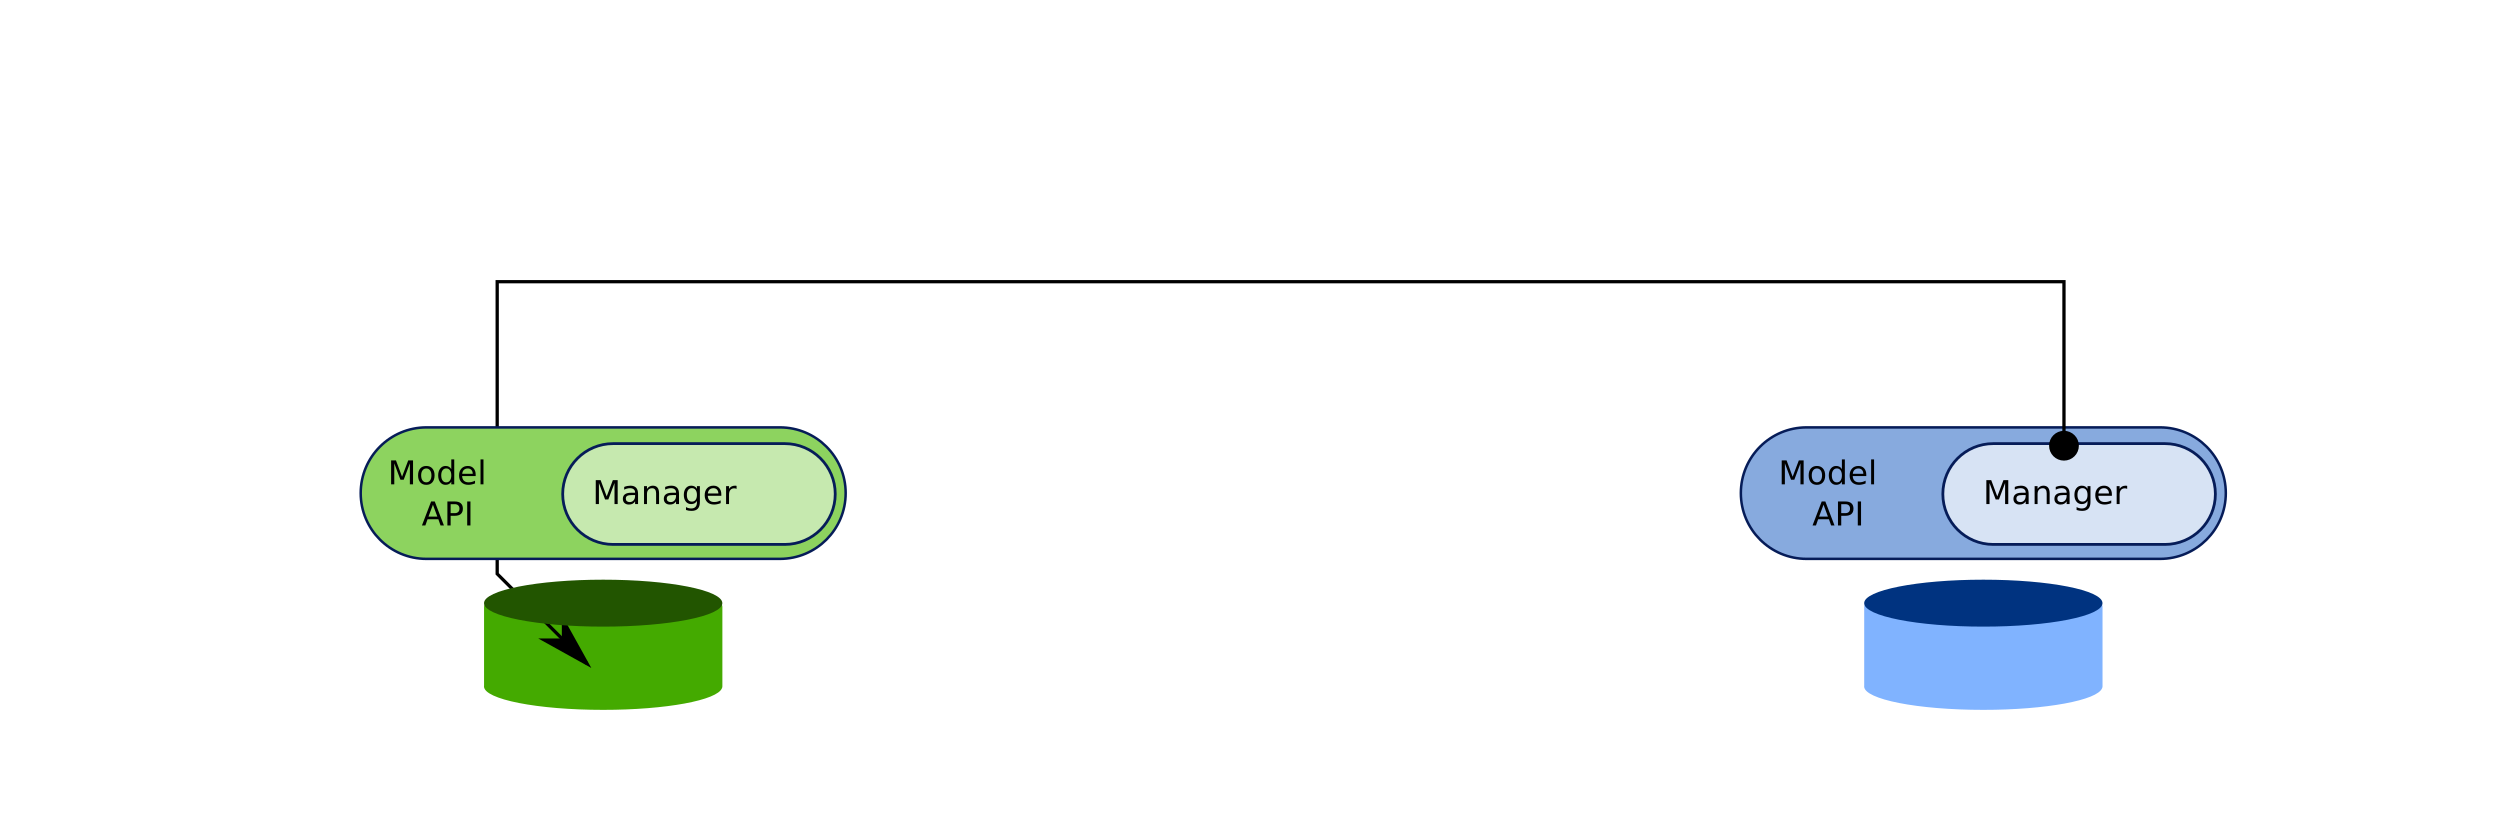
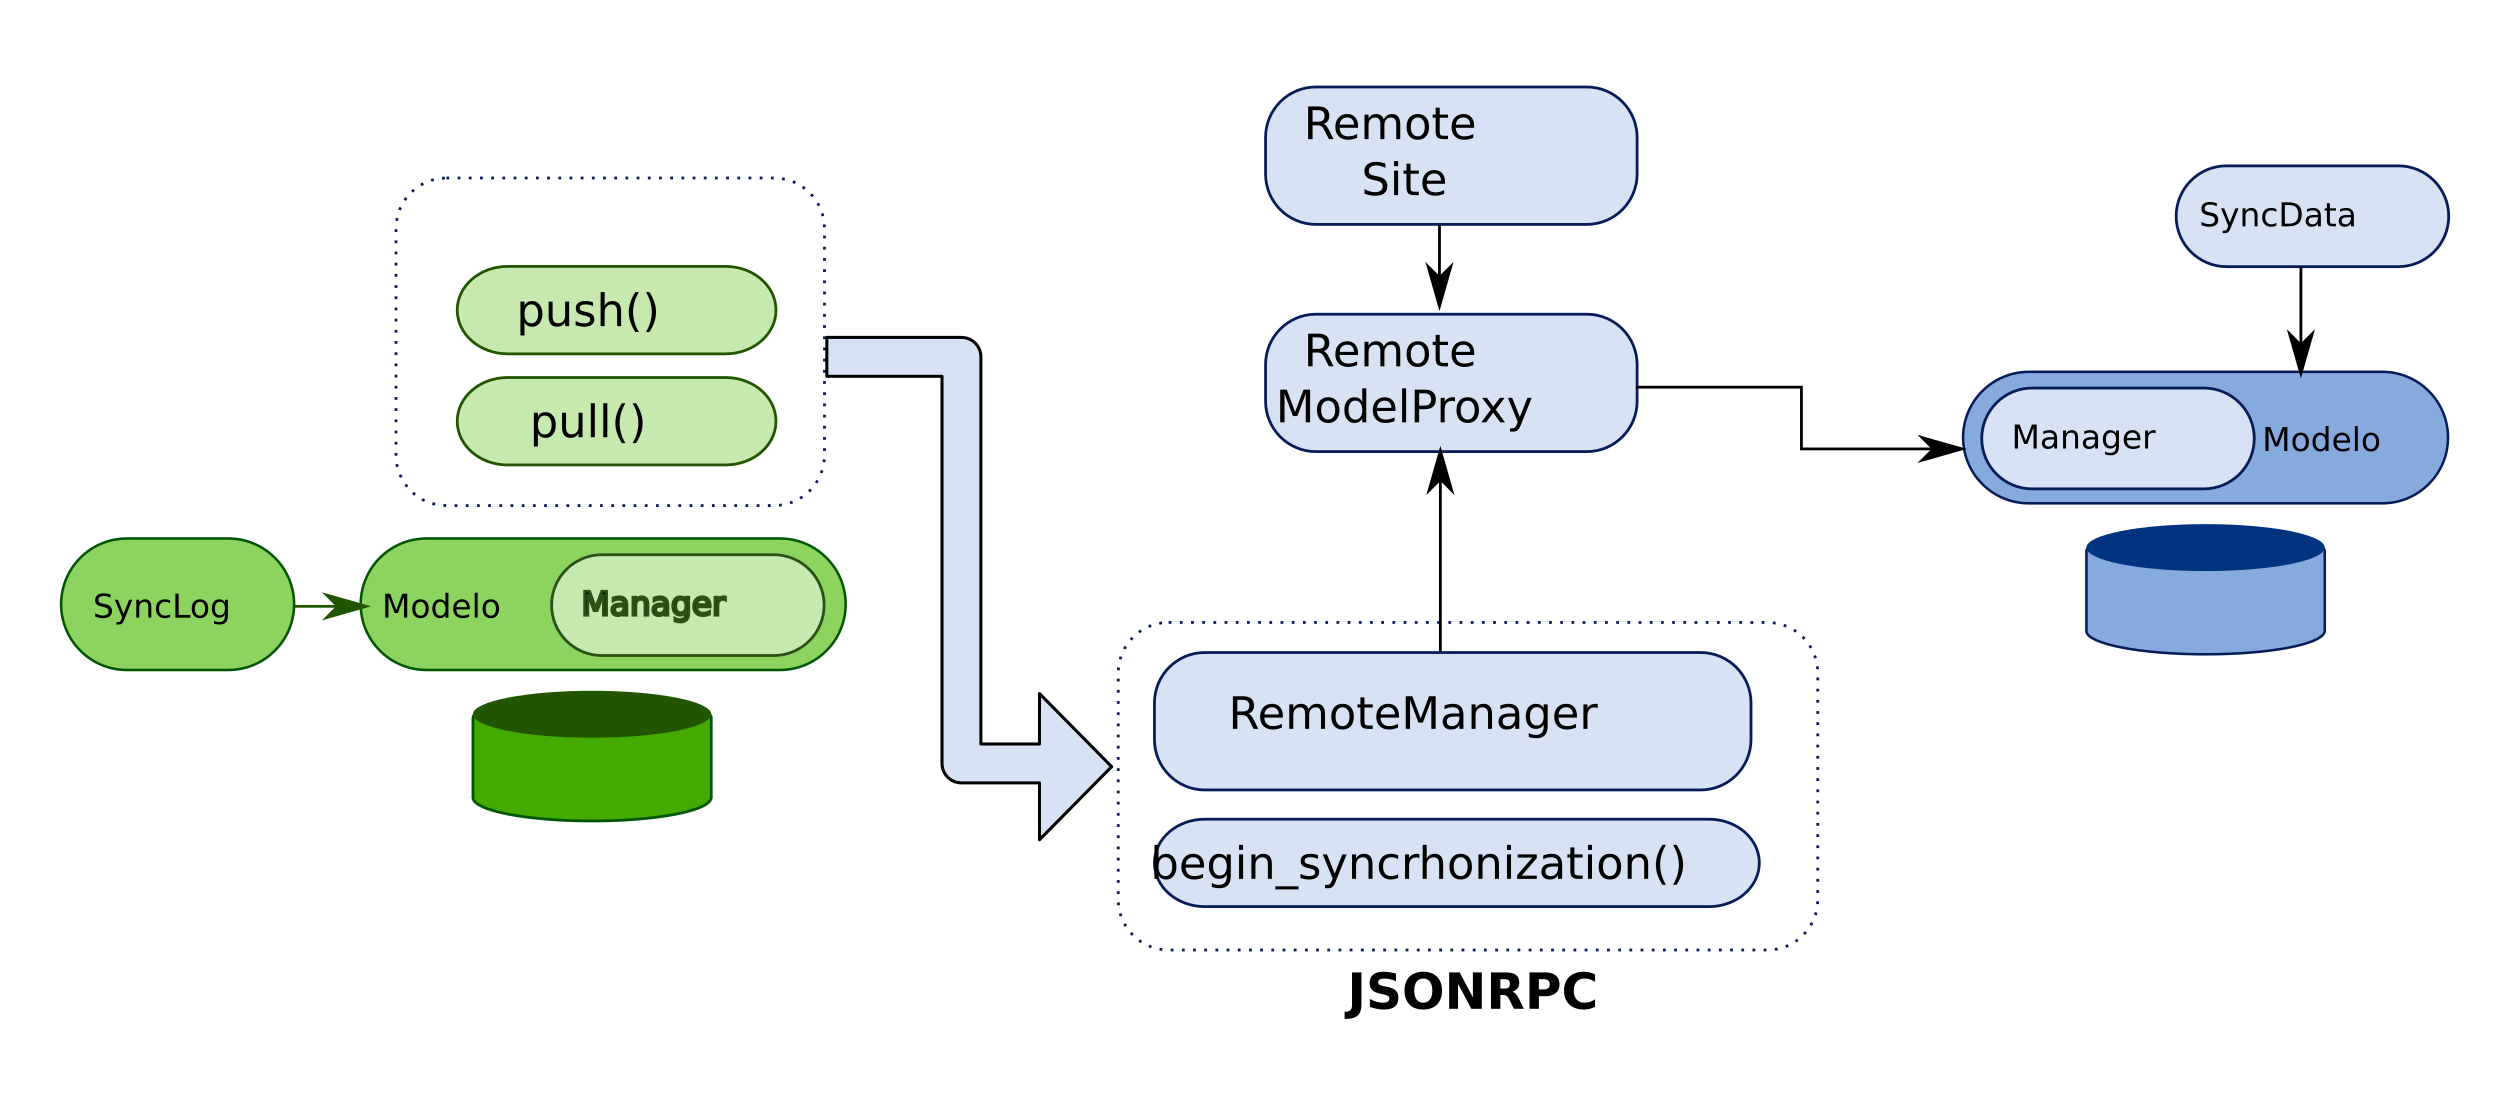
- <svg xmlns="http://www.w3.org/2000/svg" width="900" height="300" id="svg2" version="1.0">
+ <svg xmlns="http://www.w3.org/2000/svg" width="900" height="400" id="svg2" version="1.0">
  <defs id="defs4">
-     <marker orient="auto" refY="0" refX="0" id="Arrow1Lend" style="overflow:visible">
-       <path id="path3836" d="M 0,0 L 5,-5 L -12.5,0 L 5,5 L 0,0 z" style="fill-rule:evenodd;stroke:#000000;stroke-width:1pt;marker-start:none" transform="matrix(-0.8,0,0,-0.8,-10,0)" />
+     <marker style="overflow:visible" id="Arrow1Lend" refX="0" refY="0" orient="auto">
+       <path transform="matrix(-0.8,0,0,-0.8,-10,0)" style="fill-rule:evenodd;stroke:#000000;stroke-width:1pt;marker-start:none" d="M 0,0 L 5,-5 L -12.5,0 L 5,5 L 0,0 z" id="path3836" />
    </marker>
-     <marker orient="auto" refY="0" refX="0" id="DotL" style="overflow:visible">
-       <path id="path3895" d="M -2.5,-1 C -2.5,1.76 -4.74,4 -7.5,4 C -10.26,4 -12.5,1.76 -12.5,-1 C -12.5,-3.76 -10.26,-6 -7.5,-6 C -4.74,-6 -2.5,-3.76 -2.5,-1 z" style="fill-rule:evenodd;stroke:#000000;stroke-width:1pt;marker-start:none;marker-end:none" transform="matrix(0.8,0,0,0.8,5.92,0.8)" />
+     <marker style="overflow:visible" id="DotL" refX="0" refY="0" orient="auto">
+       <path transform="matrix(0.8,0,0,0.8,5.92,0.8)" style="fill-rule:evenodd;stroke:#000000;stroke-width:1pt;marker-start:none;marker-end:none" d="M -2.5,-1 C -2.5,1.76 -4.74,4 -7.5,4 C -10.26,4 -12.5,1.76 -12.5,-1 C -12.5,-3.76 -10.26,-6 -7.5,-6 C -4.74,-6 -2.5,-3.76 -2.5,-1 z" id="path3895" />
+     </marker>
+     <marker style="overflow:visible" id="Arrow1Lendi" refX="0" refY="0" orient="auto">
+       <path transform="matrix(-0.8,0,0,-0.8,-10,0)" style="fill:#225500;fill-rule:evenodd;stroke:#225500;stroke-width:1pt;marker-start:none" d="M 0,0 L 5,-5 L -12.5,0 L 5,5 L 0,0 z" id="path8818" />
    </marker>
  </defs>
  <g id="layer1">
-     <path id="path2992" d="M 175.121,217.269 C 174.646,217.269 174.259,217.802 174.259,218.458 L 174.259,246.837 C 174.246,246.925 174.233,247.012 174.233,247.101 C 174.233,251.766 193.452,255.552 217.131,255.552 C 239.76,255.552 258.314,252.091 259.916,247.713 C 259.922,247.701 259.928,247.69 259.933,247.677 C 260.015,247.496 260.055,247.283 260.055,247.053 L 260.055,218.458 C 260.055,217.802 259.677,217.269 259.202,217.269 L 175.121,217.269 z" style="opacity:1;fill:#44aa00;fill-opacity:1;fill-rule:nonzero;stroke:none;stroke-width:1px;stroke-linecap:butt;stroke-linejoin:miter;marker:none;marker-start:none;marker-mid:none;marker-end:none;stroke-miterlimit:4;stroke-dasharray:none;stroke-dashoffset:0;stroke-opacity:1;visibility:visible;display:inline;overflow:visible;enable-background:accumulate" />
-     <path style="opacity:1;fill:#80b3ff;fill-opacity:1;fill-rule:nonzero;stroke:none;stroke-width:1px;stroke-linecap:butt;stroke-linejoin:miter;marker:none;marker-start:none;marker-mid:none;marker-end:none;stroke-miterlimit:4;stroke-dasharray:none;stroke-dashoffset:0;stroke-opacity:1;visibility:visible;display:inline;overflow:visible;enable-background:accumulate" d="M 671.976,217.269 C 671.501,217.269 671.113,217.802 671.113,218.458 L 671.113,246.837 C 671.1,246.925 671.088,247.012 671.088,247.101 C 671.088,251.766 690.306,255.552 713.985,255.552 C 736.614,255.552 755.168,252.091 756.77,247.713 C 756.776,247.701 756.782,247.69 756.787,247.677 C 756.869,247.496 756.91,247.283 756.91,247.053 L 756.91,218.458 C 756.91,217.802 756.531,217.269 756.056,217.269 L 671.976,217.269 z" id="path3040" />
-     <path style="opacity:1;fill:#003380;fill-opacity:1;fill-rule:nonzero;stroke:none;stroke-width:1px;stroke-linecap:butt;stroke-linejoin:miter;marker:none;marker-start:none;marker-mid:none;marker-end:none;stroke-miterlimit:4;stroke-dasharray:none;stroke-dashoffset:0;stroke-opacity:1;visibility:visible;display:inline;overflow:visible;enable-background:accumulate" id="path3042" d="M 683,684 A 154,22 0 1 1 375,684 A 154,22 0 1 1 683,684 z" transform="matrix(0.2785573,0,0,0.3841491,566.6416,-45.62102)" />
-     <rect ry="23.668" y="153.859" x="626.706" height="47.336" width="174.585" id="rect3044" style="font-weight:normal;opacity:1;fill:#87aade;fill-opacity:1;fill-rule:evenodd;stroke:#061c58;stroke-width:0.911;stroke-linecap:butt;stroke-linejoin:miter;marker:none;marker-start:none;marker-mid:none;marker-end:none;stroke-miterlimit:4;stroke-dasharray:none;stroke-dashoffset:0;stroke-opacity:1;visibility:visible;display:inline;overflow:visible;enable-background:accumulate;-inkscape-font-specification:Sans" />
-     <rect ry="18.146" y="159.702" x="699.423" height="36.292" width="98.115" id="rect3046" style="font-weight:normal;opacity:1;fill:#d7e3f4;fill-opacity:1;fill-rule:evenodd;stroke:#061c58;stroke-width:1.007;stroke-linecap:butt;stroke-linejoin:miter;marker:none;marker-start:none;marker-mid:none;marker-end:none;stroke-miterlimit:4;stroke-dasharray:none;stroke-dashoffset:0;stroke-opacity:1;visibility:visible;display:inline;overflow:visible;enable-background:accumulate;-inkscape-font-specification:Sans" />
-     <text id="text3048" y="174.37" x="671.183" style="font-size:11.83px;font-style:normal;font-weight:normal;text-align:center;text-anchor:middle;fill:#000000;fill-opacity:1;stroke:none;stroke-width:1px;stroke-linecap:butt;stroke-linejoin:miter;stroke-opacity:1;font-family:Bitstream Vera Sans;-inkscape-font-specification:Sans" xml:space="preserve">
-       <tspan y="174.37" x="671.183" id="tspan3050">Model</tspan>
-       <tspan id="tspan3052" y="189.158" x="671.183">API</tspan>
+     <path style="opacity:1;fill:#44aa00;fill-opacity:1;fill-rule:nonzero;stroke:#005500;stroke-width:1px;stroke-linecap:butt;stroke-linejoin:miter;marker:none;marker-start:none;marker-mid:none;marker-end:none;stroke-miterlimit:4;stroke-dasharray:none;stroke-dashoffset:0;stroke-opacity:1;visibility:visible;display:inline;overflow:visible;enable-background:accumulate" d="M 171.121,257.269 C 170.646,257.269 170.259,257.802 170.259,258.458 L 170.259,286.837 C 170.246,286.925 170.233,287.012 170.233,287.101 C 170.233,291.766 189.452,295.552 213.131,295.552 C 235.76,295.552 254.314,292.091 255.916,287.713 C 255.922,287.701 255.928,287.69 255.933,287.677 C 256.015,287.496 256.055,287.283 256.055,287.053 L 256.055,258.458 C 256.055,257.802 255.677,257.269 255.202,257.269 L 171.121,257.269 z" id="path2992" />
+     <path id="path3040" d="M 751.976,197.269 C 751.501,197.269 751.113,197.802 751.113,198.458 L 751.113,226.837 C 751.1,226.925 751.088,227.012 751.088,227.101 C 751.088,231.766 770.306,235.552 793.985,235.552 C 816.614,235.552 835.168,232.091 836.77,227.713 C 836.776,227.701 836.782,227.69 836.787,227.677 C 836.869,227.496 836.91,227.283 836.91,227.053 L 836.91,198.458 C 836.91,197.802 836.531,197.269 836.056,197.269 L 751.976,197.269 z" style="opacity:1;fill:#87aade;fill-opacity:1;fill-rule:evenodd;stroke:#061c58;stroke-width:0.911;stroke-linecap:butt;stroke-linejoin:miter;marker:none;marker-start:none;marker-mid:none;marker-end:none;stroke-miterlimit:4;stroke-dasharray:none;stroke-dashoffset:0;stroke-opacity:1;visibility:visible;display:inline;overflow:visible;enable-background:accumulate" />
+     <path transform="matrix(0.2785573,0,0,0.3841491,646.6416,-65.62102)" d="M 683,684 A 154,22 0 1 1 375,684 A 154,22 0 1 1 683,684 z" id="path3042" style="opacity:1;fill:#003380;fill-opacity:1;fill-rule:nonzero;stroke:none;stroke-width:1px;stroke-linecap:butt;stroke-linejoin:miter;marker:none;marker-start:none;marker-mid:none;marker-end:none;stroke-miterlimit:4;stroke-dasharray:none;stroke-dashoffset:0;stroke-opacity:1;visibility:visible;display:inline;overflow:visible;enable-background:accumulate" />
+     <rect rx="23.668" style="font-weight:normal;opacity:1;fill:#87aade;fill-opacity:1;fill-rule:evenodd;stroke:#061c58;stroke-width:0.911;stroke-linecap:butt;stroke-linejoin:miter;marker:none;marker-start:none;marker-mid:none;marker-end:none;stroke-miterlimit:4;stroke-dasharray:none;stroke-dashoffset:0;stroke-opacity:1;visibility:visible;display:inline;overflow:visible;enable-background:accumulate;-inkscape-font-specification:Sans" id="rect3044" width="174.585" height="47.336" x="706.706" y="133.859" ry="23.668" />
+     <text xml:space="preserve" style="font-size:11.83px;font-style:normal;font-weight:normal;text-align:center;text-anchor:middle;fill:#000000;fill-opacity:1;stroke:none;stroke-width:1px;stroke-linecap:butt;stroke-linejoin:miter;stroke-opacity:1;font-family:Bitstream Vera Sans;-inkscape-font-specification:Sans" x="845.183" y="162.37" id="text3048">
+       <tspan x="845.183" y="162.37" id="tspan3052">Modelo</tspan>
    </text>
-     <text xml:space="preserve" style="font-size:11.83px;font-style:normal;font-weight:normal;text-align:center;text-anchor:middle;fill:#000000;fill-opacity:1;stroke:none;stroke-width:1px;stroke-linecap:butt;stroke-linejoin:miter;stroke-opacity:1;font-family:Bitstream Vera Sans;-inkscape-font-specification:Sans" x="749.26" y="181.468" id="text3054">
-       <tspan x="749.26" y="181.468" id="tspan3056">Manager</tspan>
-     </text>
-     <path style="fill:none;fill-rule:evenodd;stroke:#000000;stroke-width:1.183px;stroke-linecap:butt;stroke-linejoin:miter;marker-start:url(#DotL);marker-end:url(#Arrow1Lend);stroke-opacity:1" d="M 743.03,160.363 L 743.03,101.419 L 178.991,101.419 L 178.991,206.579 L 211.256,238.844" id="path3058" />
-     <g id="g5131">
-       <path style="opacity:1;fill:#225500;fill-opacity:1;fill-rule:nonzero;stroke:none;stroke-width:1px;stroke-linecap:butt;stroke-linejoin:miter;marker:none;marker-start:none;marker-mid:none;marker-end:none;stroke-miterlimit:4;stroke-dasharray:none;stroke-dashoffset:0;stroke-opacity:1;visibility:visible;display:inline;overflow:visible;enable-background:accumulate" id="path2994" d="M 683,684 A 154,22 0 1 1 375,684 A 154,22 0 1 1 683,684 z" transform="matrix(0.2785573,0,0,0.3841491,69.78725,-45.62102)" />
-       <rect ry="23.668" y="153.859" x="129.852" height="47.336" width="174.585" id="rect2996" style="font-weight:normal;opacity:1;fill:#8dd35f;fill-opacity:1;fill-rule:evenodd;stroke:#061c58;stroke-width:0.911;stroke-linecap:butt;stroke-linejoin:miter;marker:none;marker-start:none;marker-mid:none;marker-end:none;stroke-miterlimit:4;stroke-dasharray:none;stroke-dashoffset:0;stroke-opacity:1;visibility:visible;display:inline;overflow:visible;enable-background:accumulate;-inkscape-font-specification:Sans" />
-       <rect ry="18.146" y="159.702" x="202.569" height="36.292" width="98.115" id="rect3018" style="font-weight:normal;opacity:1;fill:#c6e9af;fill-opacity:1;fill-rule:evenodd;stroke:#061c58;stroke-width:1.007;stroke-linecap:butt;stroke-linejoin:miter;marker:none;marker-start:none;marker-mid:none;marker-end:none;stroke-miterlimit:4;stroke-dasharray:none;stroke-dashoffset:0;stroke-opacity:1;visibility:visible;display:inline;overflow:visible;enable-background:accumulate;-inkscape-font-specification:Sans" />
-       <text id="text3026" y="174.37" x="174.329" style="font-size:11.83px;font-style:normal;font-weight:normal;text-align:center;text-anchor:middle;fill:#000000;fill-opacity:1;stroke:none;stroke-width:1px;stroke-linecap:butt;stroke-linejoin:miter;stroke-opacity:1;font-family:Bitstream Vera Sans;-inkscape-font-specification:Sans" xml:space="preserve">
-         <tspan y="174.37" x="174.329" id="tspan3028">Model</tspan>
-         <tspan id="tspan3030" y="189.158" x="174.329">API</tspan>
-       </text>
-       <text xml:space="preserve" style="font-size:11.83px;font-style:normal;font-weight:normal;text-align:center;text-anchor:middle;fill:#000000;fill-opacity:1;stroke:none;stroke-width:1px;stroke-linecap:butt;stroke-linejoin:miter;stroke-opacity:1;font-family:Bitstream Vera Sans;-inkscape-font-specification:Sans" x="252.405" y="181.468" id="text3032">
-         <tspan x="252.405" y="181.468" id="tspan3036">Manager</tspan>
+     <g transform="translate(14,-20)" id="g7726">
+       <rect rx="18.146" ry="18.146" y="159.702" x="699.423" height="36.292" width="98.115" id="rect3046" style="font-weight:normal;opacity:1;fill:#d7e3f4;fill-opacity:1;fill-rule:evenodd;stroke:#061c58;stroke-width:1.007;stroke-linecap:butt;stroke-linejoin:miter;marker:none;marker-start:none;marker-mid:none;marker-end:none;stroke-miterlimit:4;stroke-dasharray:none;stroke-dashoffset:0;stroke-opacity:1;visibility:visible;display:inline;overflow:visible;enable-background:accumulate;-inkscape-font-specification:Sans" />
+       <text xml:space="preserve" style="font-size:11.83px;font-style:normal;font-weight:normal;text-align:center;text-anchor:middle;fill:#000000;fill-opacity:1;stroke:none;stroke-width:1px;stroke-linecap:butt;stroke-linejoin:miter;stroke-opacity:1;font-family:Bitstream Vera Sans;-inkscape-font-specification:Sans" x="749.26" y="181.468" id="text3054">
+         <tspan x="749.26" y="181.468" id="tspan3056">Manager</tspan>
      </text>
    </g>
+     <path style="fill:#225500;fill-opacity:1;fill-rule:nonzero;stroke:none;stroke-width:1px;stroke-linecap:butt;stroke-linejoin:miter;marker:none;marker-start:none;marker-mid:none;marker-end:none;stroke-miterlimit:4;stroke-dasharray:none;stroke-dashoffset:0;stroke-opacity:1;visibility:visible;display:inline;overflow:visible;enable-background:accumulate" id="path2994" d="M 683,684 A 154,22 0 1 1 375,684 A 154,22 0 1 1 683,684 z" transform="matrix(0.2785573,0,0,0.3841491,65.78725,-5.621024)" />
+     <rect rx="23.668" ry="23.668" y="193.859" x="129.852" height="47.336" width="174.585" id="rect2996" style="font-weight:normal;fill:#8dd35f;fill-opacity:1;fill-rule:evenodd;stroke:#005500;stroke-width:0.911;stroke-linecap:butt;stroke-linejoin:miter;marker:none;marker-start:none;marker-mid:none;marker-end:none;stroke-miterlimit:4;stroke-dasharray:none;stroke-dashoffset:0;stroke-opacity:1;visibility:visible;display:inline;overflow:visible;enable-background:accumulate;-inkscape-font-specification:Sans" />
+     <text id="text3026" y="222.37" x="168.329" style="font-size:11.83px;font-style:normal;font-weight:normal;text-align:center;text-anchor:middle;fill:#000000;fill-opacity:1;stroke:none;stroke-width:1px;stroke-linecap:butt;stroke-linejoin:miter;stroke-opacity:1;font-family:Bitstream Vera Sans;-inkscape-font-specification:Sans" xml:space="preserve">
+       <tspan id="tspan3030" y="222.37" x="168.329">Modelo</tspan>
+     </text>
+     <g style="stroke:#2d5016" transform="translate(-4,40)" id="g7731">
+       <rect rx="18.146" style="font-weight:normal;fill:#c6e9af;fill-opacity:1;fill-rule:evenodd;stroke:#2d5016;stroke-width:1.007;stroke-linecap:butt;stroke-linejoin:miter;marker:none;marker-start:none;marker-mid:none;marker-end:none;stroke-miterlimit:4;stroke-dasharray:none;stroke-dashoffset:0;stroke-opacity:1;visibility:visible;display:inline;overflow:visible;enable-background:accumulate;-inkscape-font-specification:Sans" id="rect3018" width="98.115" height="36.292" x="202.569" y="159.702" ry="18.146" />
+       <text id="text3032" y="181.468" x="252.405" style="font-size:11.83px;font-style:normal;font-weight:normal;text-align:center;text-anchor:middle;fill:#000000;fill-opacity:1;stroke:#2d5016;stroke-width:1px;stroke-linecap:butt;stroke-linejoin:miter;stroke-opacity:1;font-family:Bitstream Vera Sans;-inkscape-font-specification:Sans" xml:space="preserve">
+         <tspan id="tspan3036" y="181.468" x="252.405">Manager</tspan>
+       </text>
+     </g>
+     <rect style="font-weight:normal;fill:#8dd35f;fill-opacity:1;fill-rule:evenodd;stroke:#005500;stroke-width:0.911;stroke-linecap:butt;stroke-linejoin:miter;marker:none;marker-start:none;marker-mid:none;marker-end:none;stroke-miterlimit:4;stroke-dasharray:none;stroke-dashoffset:0;stroke-opacity:1;visibility:visible;display:inline;overflow:visible;enable-background:accumulate;-inkscape-font-specification:Sans" id="rect7760" width="83.871" height="47.336" x="-105.877" y="193.859" ry="23.668" rx="23.668" transform="scale(-1,1)" />
+     <text xml:space="preserve" style="font-size:11.83px;font-style:normal;font-weight:normal;text-align:center;text-anchor:middle;fill:#000000;fill-opacity:1;stroke:none;stroke-width:1px;stroke-linecap:butt;stroke-linejoin:miter;stroke-opacity:1;font-family:Bitstream Vera Sans;-inkscape-font-specification:Sans" x="67.695" y="222.37" id="text7762">
+       <tspan x="67.695" y="222.37" id="tspan7764">SyncLog</tspan>
+     </text>
+     <path id="path7766" d="M 105.667,218.277 L 131.678,218.277" style="fill:#225500;fill-opacity:1;fill-rule:evenodd;stroke:#225500;stroke-width:1px;stroke-linecap:butt;stroke-linejoin:miter;marker-end:url(#Arrow1Lendi);stroke-opacity:1" />
+     <g transform="matrix(1.363277,0,0,1.363277,-497.9053,-104.6081)" id="g8899">
+       <rect rx="13.311" ry="13.311" y="159.702" x="699.423" height="36.292" width="98.115" id="rect8901" style="font-weight:normal;opacity:1;fill:#d7e3f4;fill-opacity:1;fill-rule:evenodd;stroke:#061c58;stroke-width:0.738;stroke-linecap:butt;stroke-linejoin:miter;marker:none;marker-start:none;marker-mid:none;marker-end:none;stroke-miterlimit:4;stroke-dasharray:none;stroke-dashoffset:0;stroke-opacity:1;visibility:visible;display:inline;overflow:visible;enable-background:accumulate;-inkscape-font-specification:Sans" />
+       <text xml:space="preserve" style="font-size:11.83px;font-style:normal;font-weight:normal;text-align:center;text-anchor:middle;fill:#000000;fill-opacity:1;stroke:none;stroke-width:1px;stroke-linecap:butt;stroke-linejoin:miter;stroke-opacity:1;font-family:Bitstream Vera Sans;-inkscape-font-specification:Sans" x="749.26" y="173.468" id="text8903">
+         <tspan x="749.26" y="173.468" id="tspan8905">Remote</tspan>
+         <tspan x="749.26" y="188.256" id="tspan8929">ModelProxy</tspan>
+       </text>
+     </g>
+     <rect rx="18.146" ry="18.146" y="234.907" x="415.601" height="49.476" width="214.757" id="rect8909" style="font-weight:normal;fill:#d7e3f4;fill-opacity:1;fill-rule:evenodd;stroke:#061c58;stroke-width:1.007;stroke-linecap:butt;stroke-linejoin:miter;marker:none;marker-start:none;marker-mid:none;marker-end:none;stroke-miterlimit:4;stroke-dasharray:none;stroke-dashoffset:0;stroke-opacity:1;visibility:visible;display:inline;overflow:visible;enable-background:accumulate;-inkscape-font-specification:Sans" />
+     <text xml:space="preserve" style="font-size:16.127px;font-style:normal;font-weight:normal;text-align:center;text-anchor:middle;fill:#000000;fill-opacity:1;stroke:none;stroke-width:1px;stroke-linecap:butt;stroke-linejoin:miter;stroke-opacity:1;font-family:Bitstream Vera Sans;-inkscape-font-specification:Sans" x="521.543" y="262.4" id="text8911">
+       <tspan id="tspan8915" x="521.543" y="262.4">RemoteManager</tspan>
+     </text>
+     <g transform="matrix(1.363277,0,0,1.363277,-497.9053,-186.4047)" id="g8917">
+       <rect rx="13.311" ry="13.311" y="159.702" x="699.423" height="36.292" width="98.115" id="rect8919" style="font-weight:normal;opacity:1;fill:#d7e3f4;fill-opacity:1;fill-rule:evenodd;stroke:#061c58;stroke-width:0.738;stroke-linecap:butt;stroke-linejoin:miter;marker:none;marker-start:none;marker-mid:none;marker-end:none;stroke-miterlimit:4;stroke-dasharray:none;stroke-dashoffset:0;stroke-opacity:1;visibility:visible;display:inline;overflow:visible;enable-background:accumulate;-inkscape-font-specification:Sans" />
+       <text xml:space="preserve" style="font-size:11.83px;font-style:normal;font-weight:normal;text-align:center;text-anchor:middle;fill:#000000;fill-opacity:1;stroke:none;stroke-width:1px;stroke-linecap:butt;stroke-linejoin:miter;stroke-opacity:1;font-family:Bitstream Vera Sans;-inkscape-font-specification:Sans" x="749.26" y="173.468" id="text8921">
+         <tspan x="749.26" y="173.468" id="tspan8923">Remote</tspan>
+         <tspan x="749.26" y="188.256" id="tspan8925">Site</tspan>
+       </text>
+     </g>
+     <g id="g8935" transform="translate(84,-100)">
+       <rect style="font-weight:normal;opacity:1;fill:#d7e3f4;fill-opacity:1;fill-rule:evenodd;stroke:#061c58;stroke-width:1.007;stroke-linecap:butt;stroke-linejoin:miter;marker:none;marker-start:none;marker-mid:none;marker-end:none;stroke-miterlimit:4;stroke-dasharray:none;stroke-dashoffset:0;stroke-opacity:1;visibility:visible;display:inline;overflow:visible;enable-background:accumulate;-inkscape-font-specification:Sans" id="rect8937" width="98.115" height="36.292" x="699.423" y="159.702" ry="18.146" rx="18.146" />
+       <text id="text8939" y="181.468" x="749.26" style="font-size:11.83px;font-style:normal;font-weight:normal;text-align:center;text-anchor:middle;fill:#000000;fill-opacity:1;stroke:none;stroke-width:1px;stroke-linecap:butt;stroke-linejoin:miter;stroke-opacity:1;font-family:Bitstream Vera Sans;-inkscape-font-specification:Sans" xml:space="preserve">
+         <tspan id="tspan8941" y="181.468" x="749.26">SyncData</tspan>
+       </text>
+     </g>
+     <path style="fill:none;fill-rule:evenodd;stroke:#000000;stroke-width:1px;stroke-linecap:butt;stroke-linejoin:miter;marker-end:url(#Arrow1Lend);stroke-opacity:1" d="M 828.325,95.929 L 828.325,134.315" id="path8943" />
+     <path style="opacity:1;fill:none;fill-opacity:1;fill-rule:evenodd;stroke:#000000;stroke-width:1px;stroke-linecap:butt;stroke-linejoin:miter;marker:none;marker-start:none;marker-mid:none;marker-end:url(#Arrow1Lend);stroke-miterlimit:4;stroke-dasharray:none;stroke-dashoffset:0;stroke-opacity:1;visibility:visible;display:inline;overflow:visible;enable-background:accumulate" d="M 588.919,139.386 L 648.518,139.386 L 648.518,161.609 L 706.097,161.609" id="path9498" />
+     <path style="opacity:1;fill:none;fill-opacity:1;fill-rule:evenodd;stroke:#000000;stroke-width:1px;stroke-linecap:butt;stroke-linejoin:miter;marker:none;marker-start:none;marker-mid:none;marker-end:url(#Arrow1Lend);stroke-miterlimit:4;stroke-dasharray:none;stroke-dashoffset:0;stroke-opacity:1;visibility:visible;display:inline;overflow:visible;enable-background:accumulate" d="M 518.208,80.797 L 518.208,110.091" id="path9502" />
+     <rect style="font-weight:normal;fill:none;fill-opacity:1;fill-rule:evenodd;stroke:#061c58;stroke-width:1.007;stroke-linecap:butt;stroke-linejoin:miter;marker:none;marker-start:none;marker-mid:none;marker-end:none;stroke-miterlimit:4;stroke-dasharray:1.007, 3.021;stroke-dashoffset:0;stroke-opacity:1;visibility:visible;display:inline;overflow:visible;enable-background:accumulate;-inkscape-font-specification:Sans" id="rect9508" width="251.825" height="117.92" x="402.568" y="224.086" ry="18.146" rx="18.146" />
+     <rect style="font-weight:normal;fill:#d7e3f4;fill-opacity:1;fill-rule:evenodd;stroke:#061c58;stroke-width:1.007;stroke-linecap:butt;stroke-linejoin:miter;marker:none;marker-start:none;marker-mid:none;marker-end:none;stroke-miterlimit:4;stroke-dasharray:none;stroke-dashoffset:0;stroke-opacity:1;visibility:visible;display:inline;overflow:visible;enable-background:accumulate;-inkscape-font-specification:Sans" id="rect9522" width="217.757" height="31.476" x="415.601" y="294.907" ry="18.146" rx="18.146" />
+     <text id="text9524" y="316.4" x="523.543" style="font-size:16.127px;font-style:normal;font-weight:normal;text-align:center;text-anchor:middle;fill:#000000;fill-opacity:1;stroke:none;stroke-width:1px;stroke-linecap:butt;stroke-linejoin:miter;stroke-opacity:1;font-family:Bitstream Vera Sans;-inkscape-font-specification:Sans" xml:space="preserve">
+       <tspan id="tspan9532" y="316.4" x="523.543">begin_syncrhonization()</tspan>
+     </text>
+     <rect rx="18.146" ry="18.146" y="135.907" x="164.601" height="31.476" width="114.757" id="rect9546" style="font-weight:normal;fill:#c6e9af;fill-opacity:1;fill-rule:evenodd;stroke:#225500;stroke-width:1.007;stroke-linecap:butt;stroke-linejoin:miter;marker:none;marker-start:none;marker-mid:none;marker-end:none;stroke-miterlimit:4;stroke-dasharray:none;stroke-dashoffset:0;stroke-opacity:1;visibility:visible;display:inline;overflow:visible;enable-background:accumulate;-inkscape-font-specification:Sans" />
+     <text xml:space="preserve" style="font-size:16.127px;font-style:normal;font-weight:normal;text-align:center;text-anchor:middle;fill:#000000;fill-opacity:1;stroke:none;stroke-width:1px;stroke-linecap:butt;stroke-linejoin:miter;stroke-opacity:1;font-family:Bitstream Vera Sans;-inkscape-font-specification:Sans" x="224.543" y="157.4" id="text9548">
+       <tspan x="224.543" y="157.4" id="tspan9550">pull()</tspan>
+     </text>
+     <rect style="font-weight:normal;fill:#c6e9af;fill-opacity:1;fill-rule:evenodd;stroke:#225500;stroke-width:1.007;stroke-linecap:butt;stroke-linejoin:miter;marker:none;marker-start:none;marker-mid:none;marker-end:none;stroke-miterlimit:4;stroke-dasharray:none;stroke-dashoffset:0;stroke-opacity:1;visibility:visible;display:inline;overflow:visible;enable-background:accumulate;-inkscape-font-specification:Sans" id="rect9552" width="114.757" height="31.476" x="164.601" y="95.907" ry="18.146" rx="18.146" />
+     <text id="text9554" y="117.4" x="224.543" style="font-size:16.127px;font-style:normal;font-weight:normal;text-align:center;text-anchor:middle;fill:#000000;fill-opacity:1;stroke:none;stroke-width:1px;stroke-linecap:butt;stroke-linejoin:miter;stroke-opacity:1;font-family:Bitstream Vera Sans;-inkscape-font-specification:Sans" xml:space="preserve">
+       <tspan id="tspan9556" y="117.4" x="224.543">push()</tspan>
+     </text>
+     <text xml:space="preserve" style="font-size:18px;font-style:normal;font-weight:bold;fill:#000000;fill-opacity:1;stroke:none;stroke-width:1px;stroke-linecap:butt;stroke-linejoin:miter;stroke-opacity:1;font-family:Bitstream Vera Sans;-inkscape-font-specification:Sans" x="485.075" y="363.182" id="text9568">
+       <tspan id="tspan9570" x="485.075" y="363.182">JSONRPC</tspan>
+     </text>
+     <path style="opacity:1;fill:none;fill-opacity:1;fill-rule:evenodd;stroke:#000000;stroke-width:1px;stroke-linecap:butt;stroke-linejoin:miter;marker:none;marker-start:none;marker-mid:none;marker-end:url(#Arrow1Lend);stroke-miterlimit:4;stroke-dasharray:none;stroke-dashoffset:0;stroke-opacity:1;visibility:visible;display:inline;overflow:visible;enable-background:accumulate" d="M 518.531,234.537 L 518.531,162.412" id="path9572" />
+     <rect rx="18.146" ry="18.146" y="64.086" x="142.568" height="117.92" width="154.244" id="rect9574" style="font-weight:normal;fill:none;fill-opacity:1;fill-rule:evenodd;stroke:#061c58;stroke-width:1.007;stroke-linecap:butt;stroke-linejoin:miter;marker:none;marker-start:none;marker-mid:none;marker-end:none;stroke-miterlimit:4;stroke-dasharray:1.007, 3.021;stroke-dashoffset:0;stroke-opacity:1;visibility:visible;display:inline;overflow:visible;enable-background:accumulate;-inkscape-font-specification:Sans" />
+     <path style="fill:#d7e3f4;fill-opacity:1;fill-rule:evenodd;stroke:#000000;stroke-width:1.1;stroke-linecap:square;stroke-linejoin:round;stroke-miterlimit:4;stroke-dasharray:none;stroke-opacity:1" d="M 297.656,121.469 L 297.656,135.469 L 304.656,135.469 L 339.125,135.469 L 339.125,274.844 C 339.125,278.71 342.259,281.843 346.125,281.844 L 374.219,281.844 L 374.219,302.312 L 400.188,276 L 374.219,249.688 L 374.219,267.844 L 353.125,267.844 L 353.125,128.469 C 353.125,124.603 349.991,121.469 346.125,121.469 L 304.656,121.469 L 297.656,121.469 z" id="path9578" />
  </g>
</svg>
